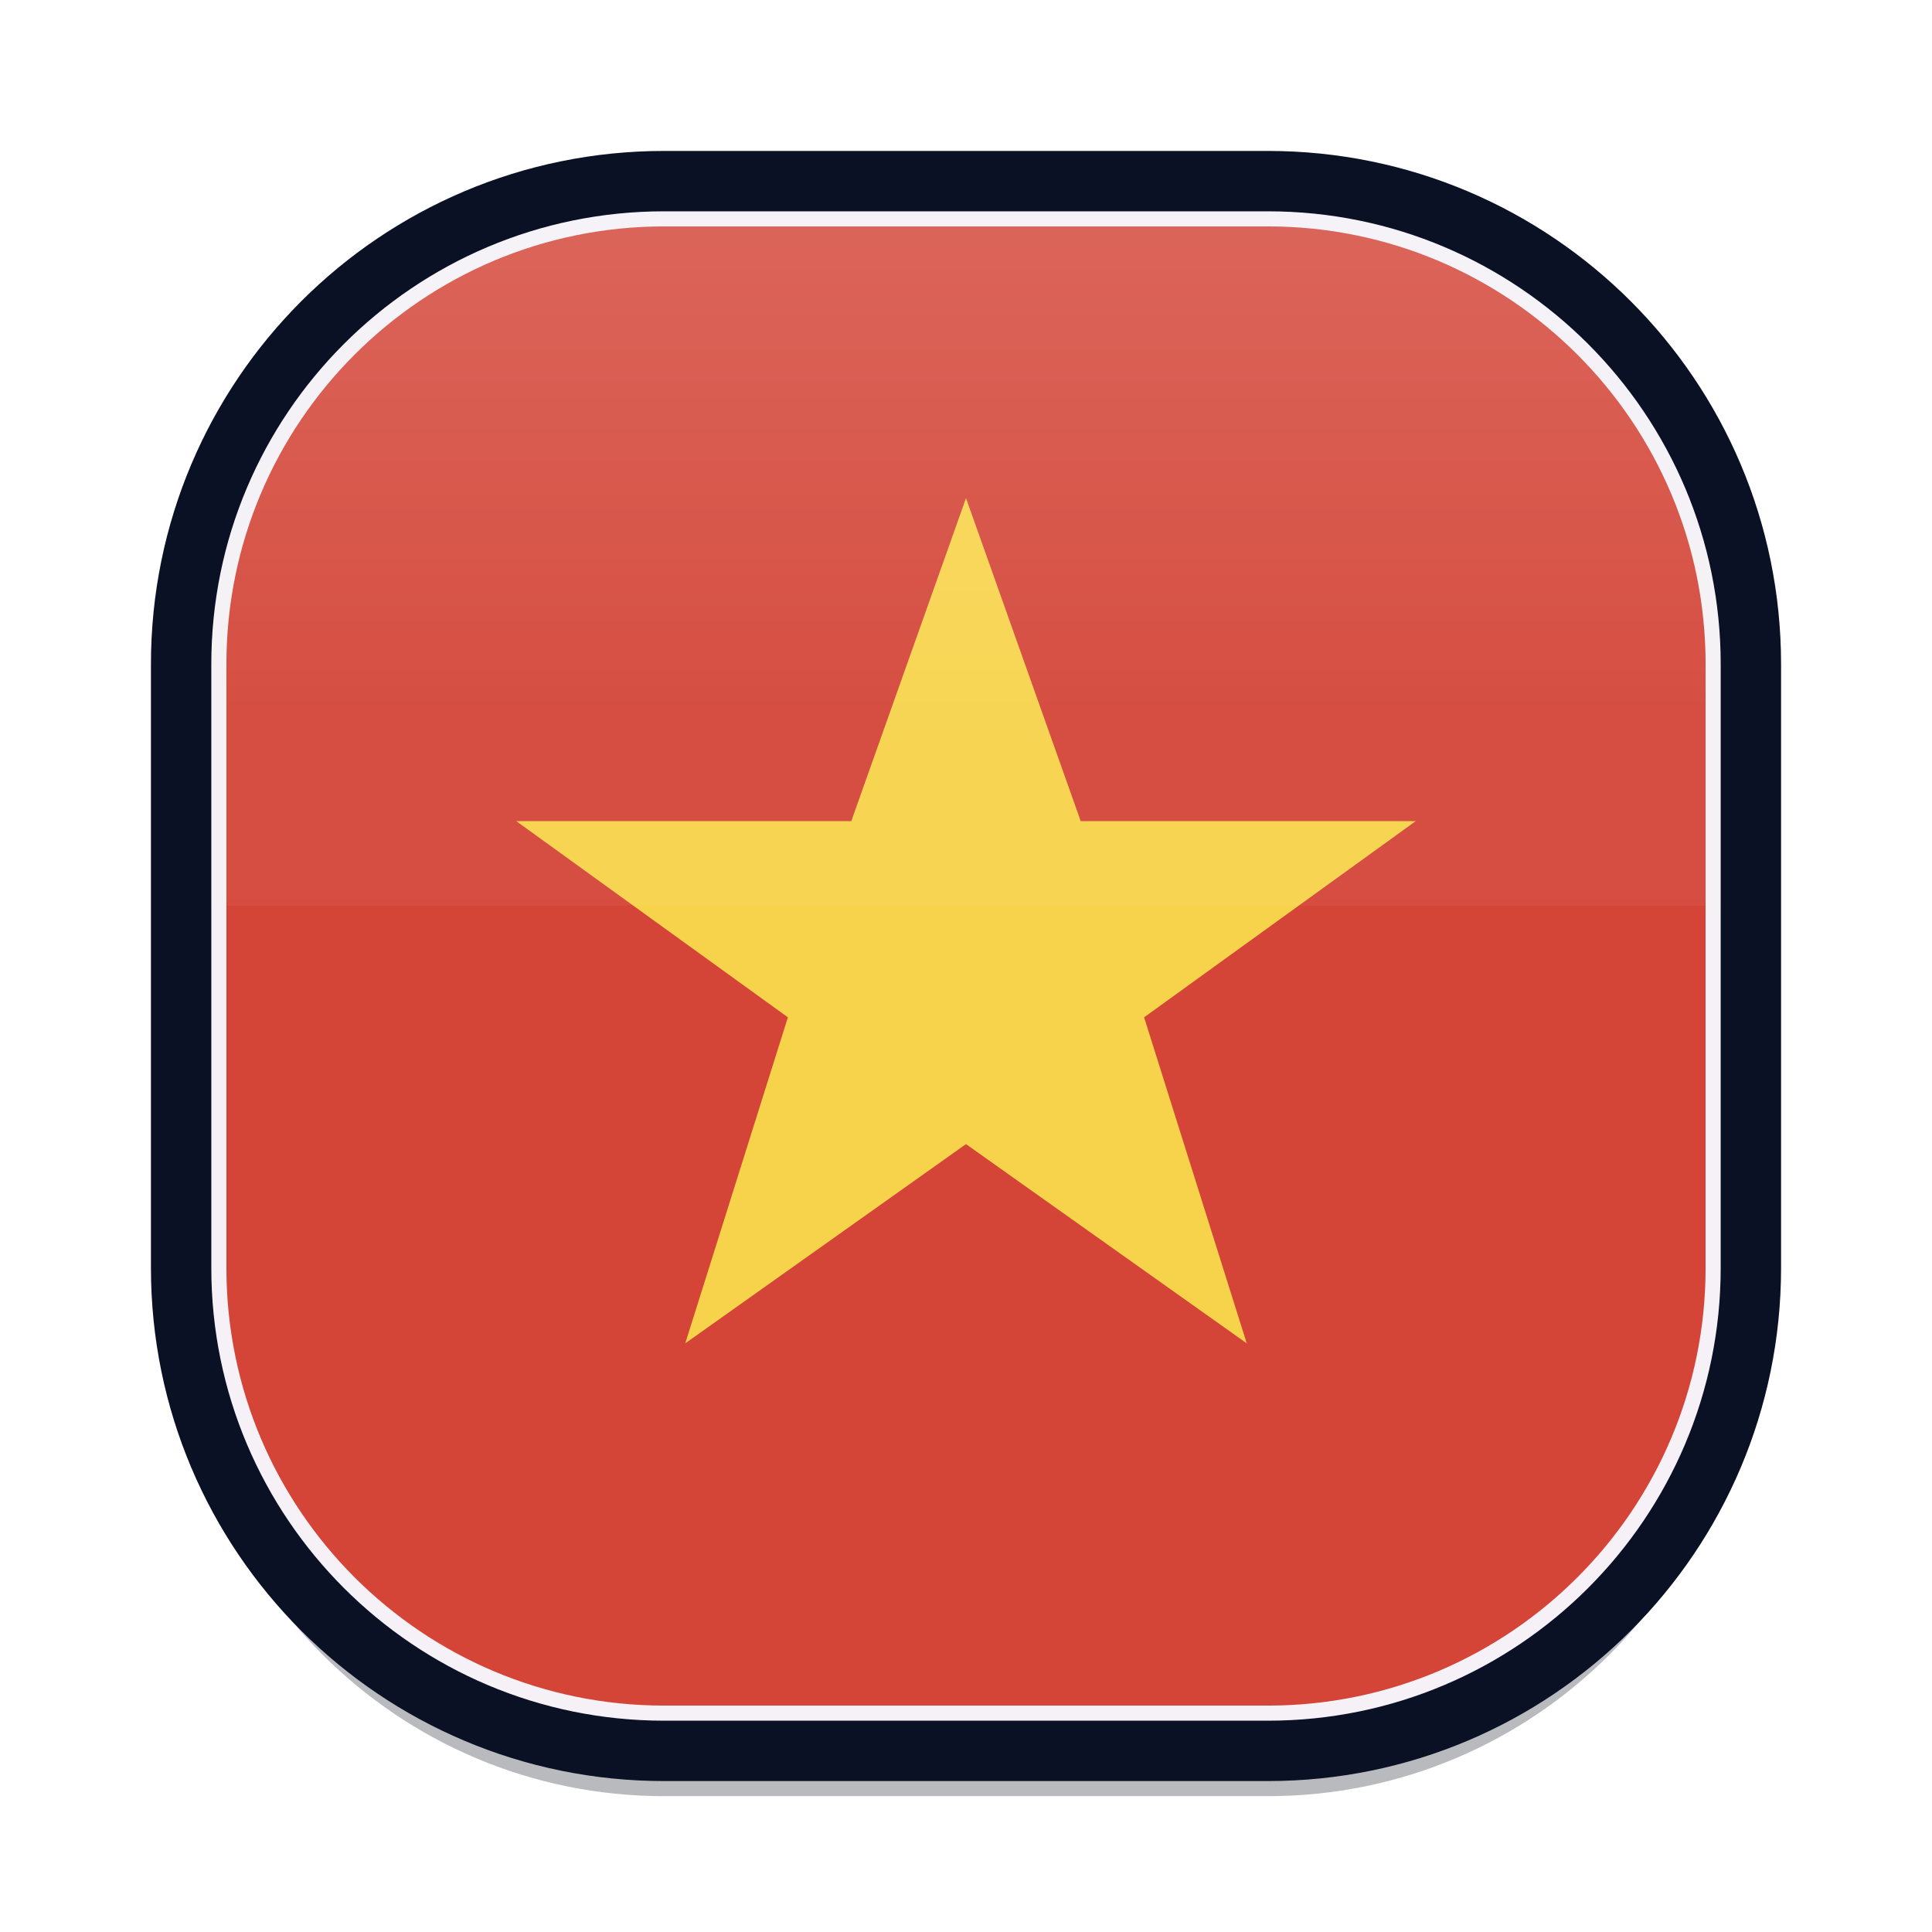
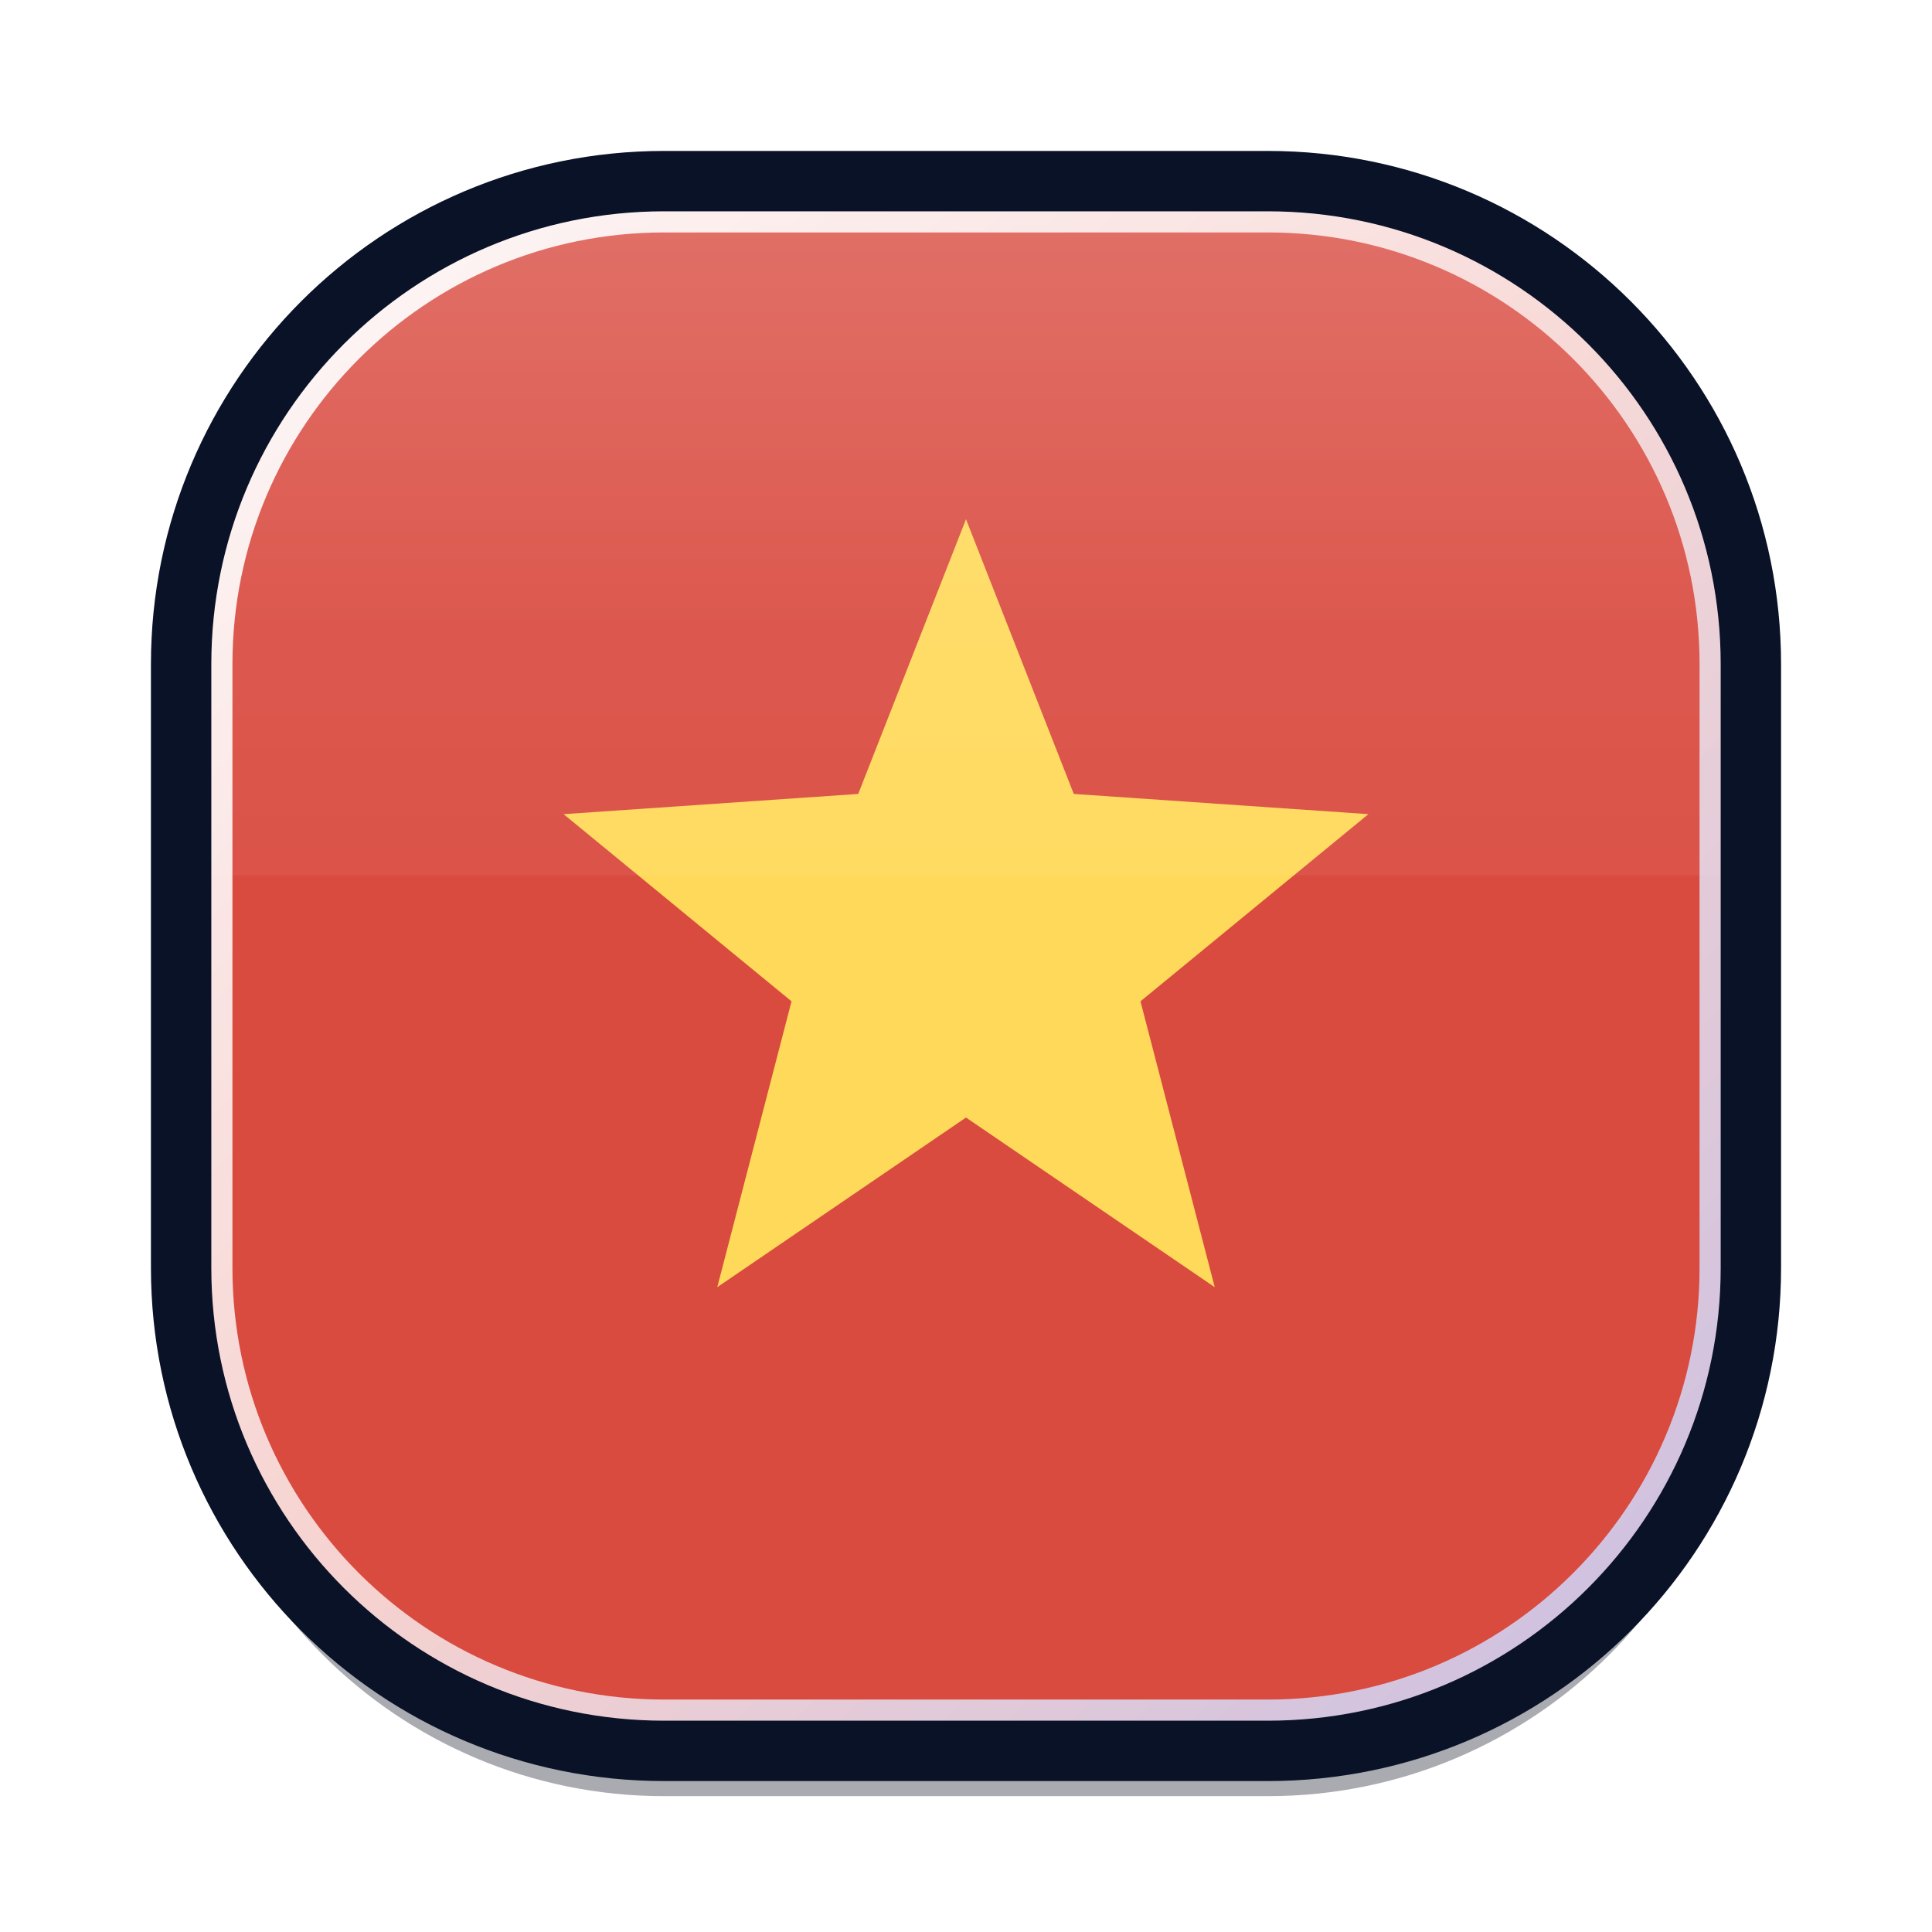
- <svg xmlns="http://www.w3.org/2000/svg" width="64" height="64" viewBox="0 0 64 64" fill="none">
+ <svg xmlns="http://www.w3.org/2000/svg" width="64" height="64" viewBox="0 0 64 64" fill="none" role="img">
  <defs>
    <clipPath id="clip">
      <rect x="6" y="6" width="52" height="52" rx="16" />
    </clipPath>
    <linearGradient id="shine" x1="32" y1="6" x2="32" y2="58" gradientUnits="userSpaceOnUse">
-       <stop offset="0" stop-color="#FFFFFF" stop-opacity="0.18" />
-       <stop offset="0.34" stop-color="#FFFFFF" stop-opacity="0.05" />
+       <stop offset="0" stop-color="#FFFFFF" stop-opacity="0.22" />
+       <stop offset="0.28" stop-color="#FFFFFF" stop-opacity="0.08" />
+       <stop offset="0.6" stop-color="#FFFFFF" stop-opacity="0.02" />
      <stop offset="1" stop-color="#FFFFFF" stop-opacity="0" />
    </linearGradient>
+     <linearGradient id="rim" x1="8" y1="8" x2="56" y2="56" gradientUnits="userSpaceOnUse">
+       <stop offset="0" stop-color="#FFFFFF" stop-opacity="0.95" />
+       <stop offset="0.5" stop-color="#FFFFFF" stop-opacity="0.75" />
+       <stop offset="1" stop-color="#C7D4FF" stop-opacity="0.85" />
+     </linearGradient>
  </defs>
-   <rect x="6" y="7.5" width="52" height="52" rx="16" fill="#020817" opacity="0.28" />
+   <rect x="6" y="7.5" width="52" height="52" rx="16" fill="#020817" opacity="0.34" />
  <g clip-path="url(#clip)">
-     <rect x="6" y="6" width="52" height="52" fill="#D44538" />
-     <path d="M32 16.5 35.8 27.2H46.9L37.9 33.7 41.3 44.5 32 37.9 22.7 44.5 26.1 33.7 17.1 27.2H28.2L32 16.5Z" fill="#F7D34B" />
-     <rect x="6" y="6" width="52" height="24" fill="url(#shine)" />
+     <rect x="6" y="6" width="52" height="52" fill="#D94A3F" />
+     <path d="M32 17.2l3.57 9.1 9.76.67-7.55 6.2 2.46 9.47L32 37.02l-8.24 5.62 2.46-9.47-7.55-6.2 9.76-.67L32 17.2z" fill="#FFD95A" />
+     <rect x="6" y="6" width="52" height="23" fill="url(#shine)" />
  </g>
-   <rect x="6.75" y="6.75" width="50.5" height="50.5" rx="15.25" stroke="#F7FAFF" stroke-opacity="0.95" stroke-width="1.5" />
-   <rect x="6" y="6" width="52" height="52" rx="16" stroke="#0A1125" stroke-width="2" />
+   <rect x="6.85" y="6.85" width="50.3" height="50.3" rx="15.15" stroke="url(#rim)" stroke-width="1.7" />
+   <rect x="6" y="6" width="52" height="52" rx="16" stroke="#0A1227" stroke-width="2" />
</svg>
